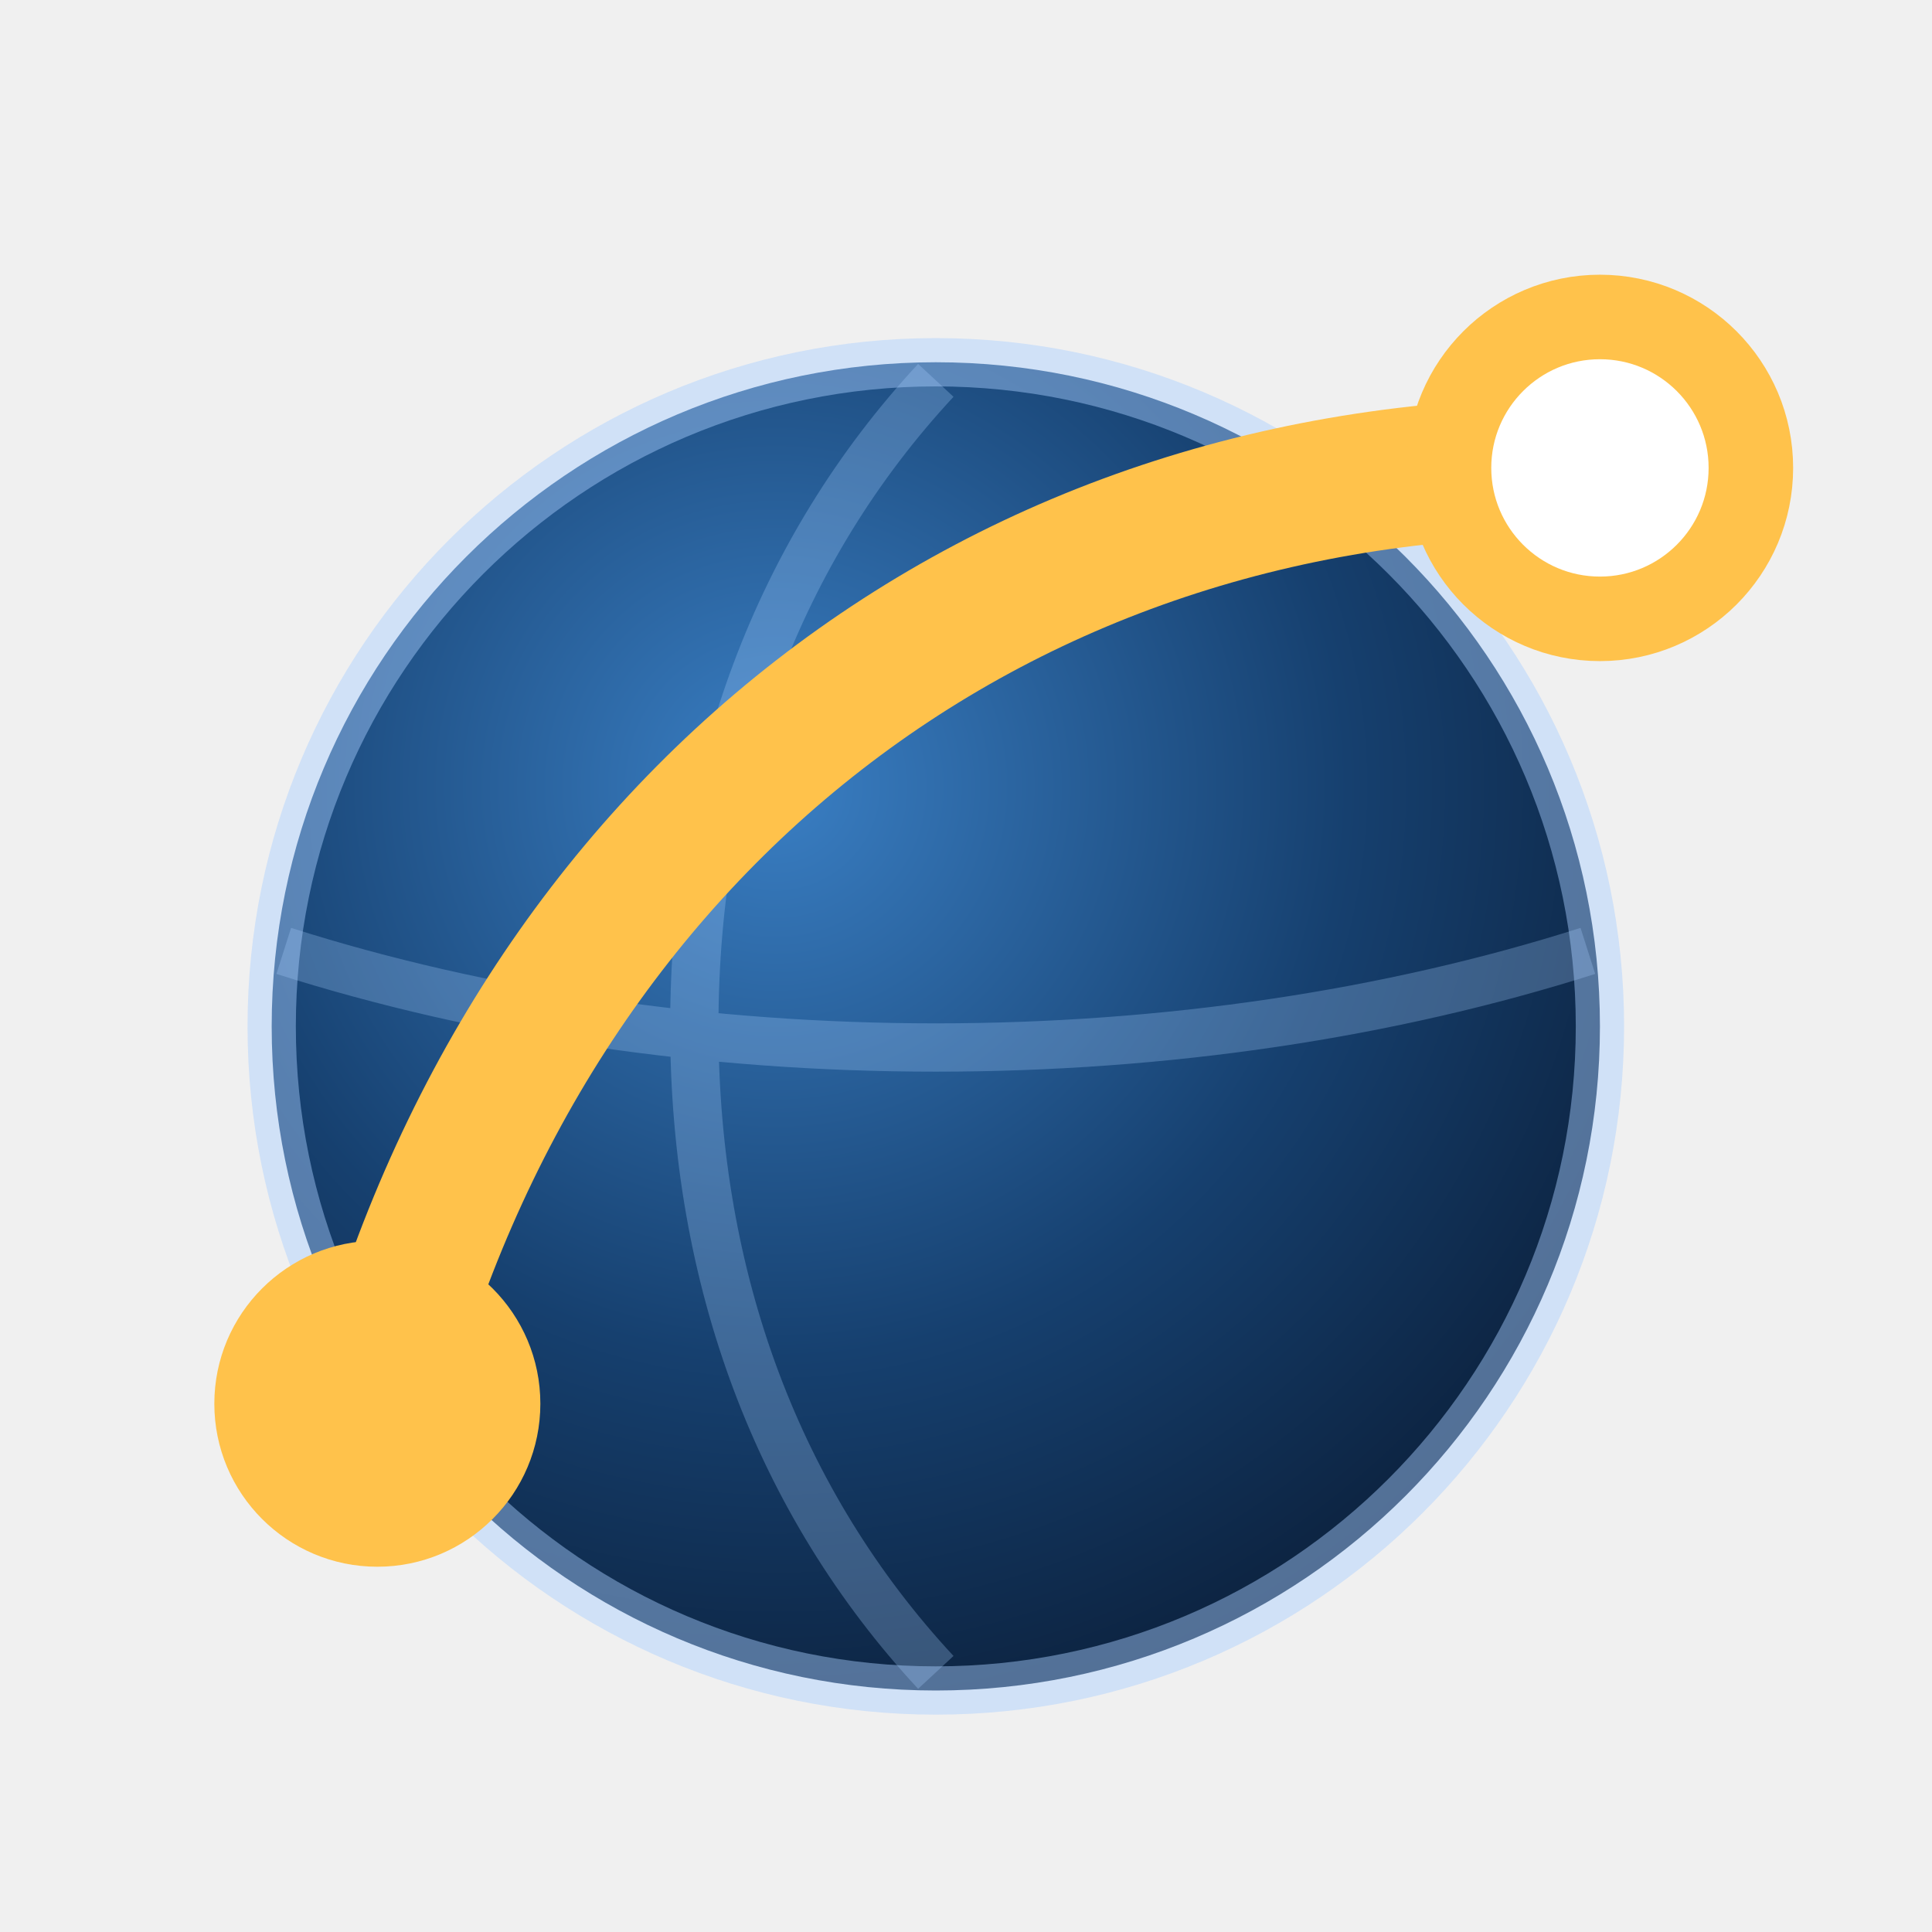
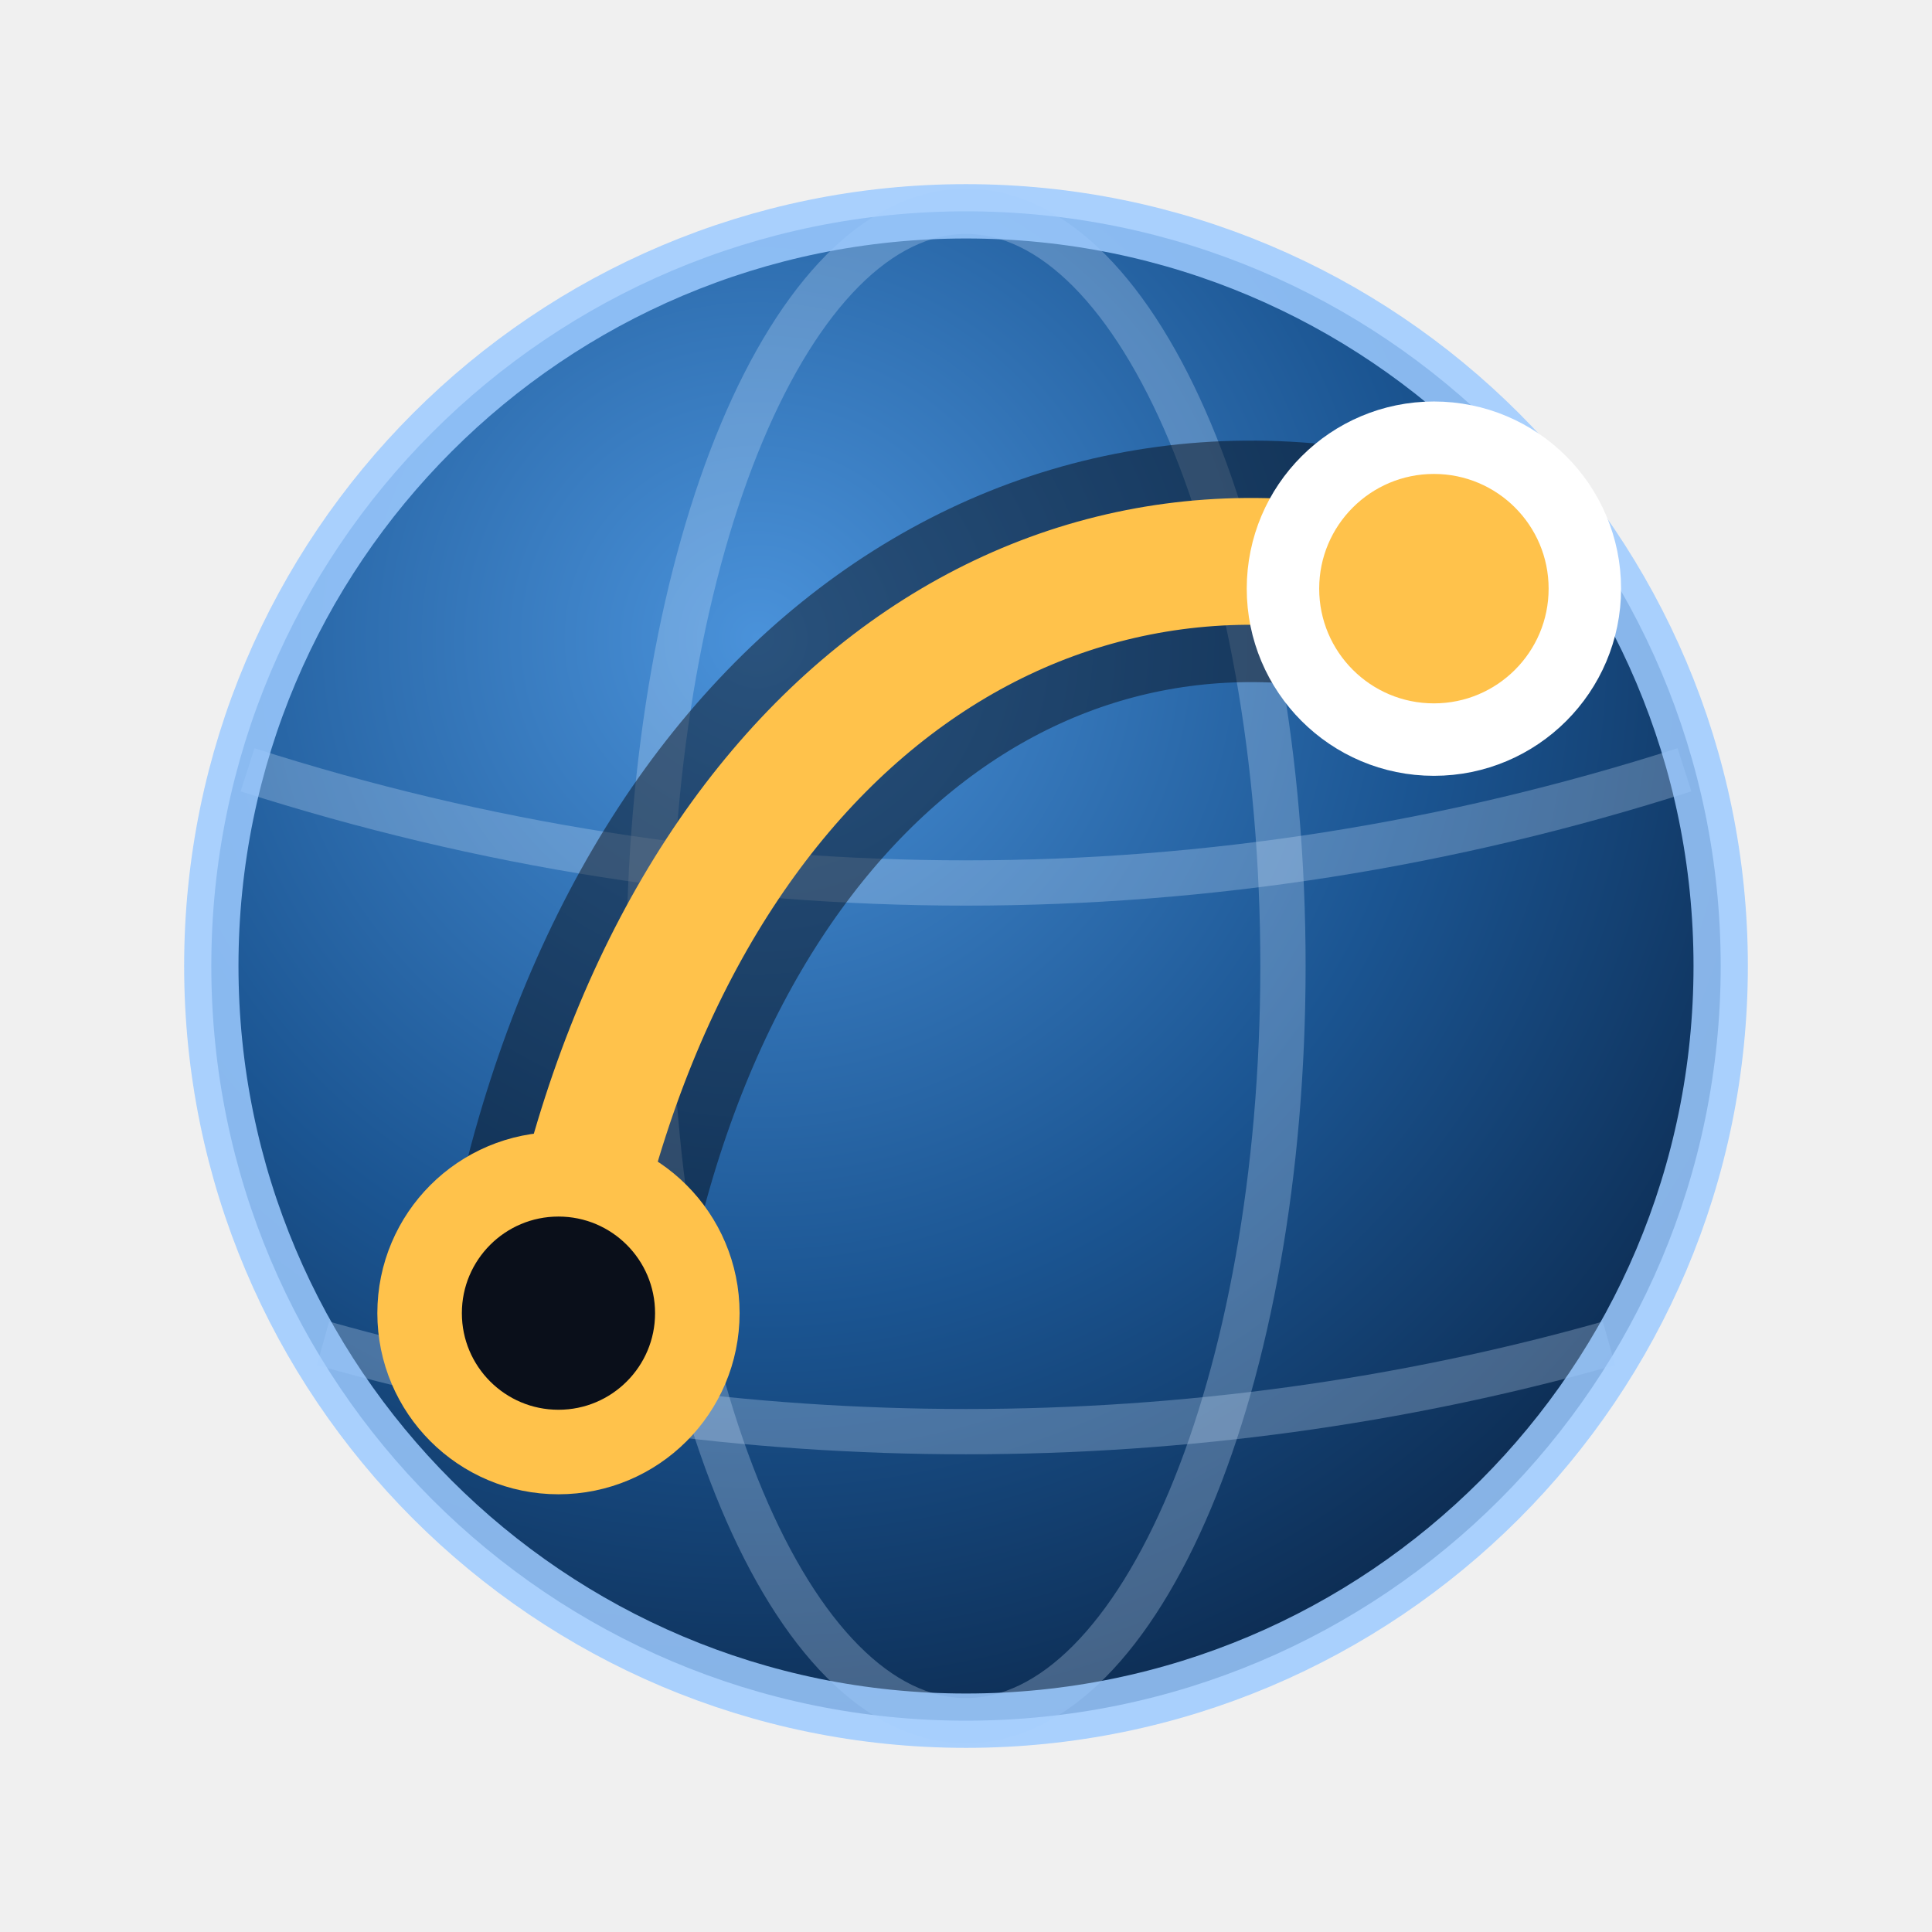
<svg xmlns="http://www.w3.org/2000/svg" viewBox="0 0 64 64" width="64" height="64">
  <defs>
-     <radialGradient id="gh-globe" cx="38%" cy="32%" r="78%">
-       <stop offset="0" stop-color="#3a7fc4" />
-       <stop offset="0.55" stop-color="#16406f" />
-       <stop offset="1" stop-color="#0a1c35" />
+     <radialGradient id="globe" cx="36%" cy="28%" r="82%">
+       <stop offset="0" stop-color="#4a92da" />
+       <stop offset="0.55" stop-color="#1b5592" />
+       <stop offset="1" stop-color="#0a2547" />
    </radialGradient>
  </defs>
-   <circle cx="31" cy="34" r="22" fill="url(#gh-globe)" />
-   <path d="M31 12.6c-5.2 5.6-8 13-8 21.4s2.8 15.8 8 21.4M9.4 31.5c6.6 2.1 14 3.2 21.6 3.2s15-1.1 21.6-3.2" fill="none" stroke="#a9cfff" stroke-opacity=".28" stroke-width="1.6" />
-   <circle cx="31" cy="34" r="22" fill="none" stroke="#a9cfff" stroke-opacity=".45" stroke-width="1.6" />
-   <path d="M12.5 46.5C17.5 27.5 33 15 53 15.5" fill="none" stroke="#ffc24b" stroke-width="4.6" stroke-linecap="round" />
-   <circle cx="12.5" cy="46.5" r="5.4" fill="#ffc24b" />
-   <circle cx="53" cy="15.5" r="5" fill="#fff" stroke="#ffc24b" stroke-width="2.8" />
+   <circle cx="32" cy="32" r="25" fill="url(#globe)" />
+   <g fill="none" stroke="#cfe5ff" stroke-opacity=".28" stroke-width="1.5">
+     <ellipse cx="32" cy="32" rx="10.5" ry="25" />
+     <path d="M8.2 25.5c15.6 5 32 5 47.6 0M10.7 44.5c13.8 3.9 28.8 3.9 42.6 0" />
+   </g>
+   <circle cx="32" cy="32" r="25" fill="none" stroke="#9ccaff" stroke-opacity=".85" stroke-width="1.8" />
+   <path d="M18.5 43.5C21.5 25 34 15.5 47.5 19.5" fill="none" stroke="#04060c" stroke-opacity=".45" stroke-width="8" stroke-linecap="round" />
+   <path d="M18.5 43.5C21.5 25 34 15.5 47.5 19.5" fill="none" stroke="#ffc24b" stroke-width="4.2" stroke-linecap="round" />
+   <circle cx="18.5" cy="43.5" r="4.6" fill="#0a0f1a" stroke="#ffc24b" stroke-width="2.8" />
+   <circle cx="47.5" cy="19.5" r="5" fill="#ffc24b" stroke="#fff" stroke-width="2.4" />
</svg>
